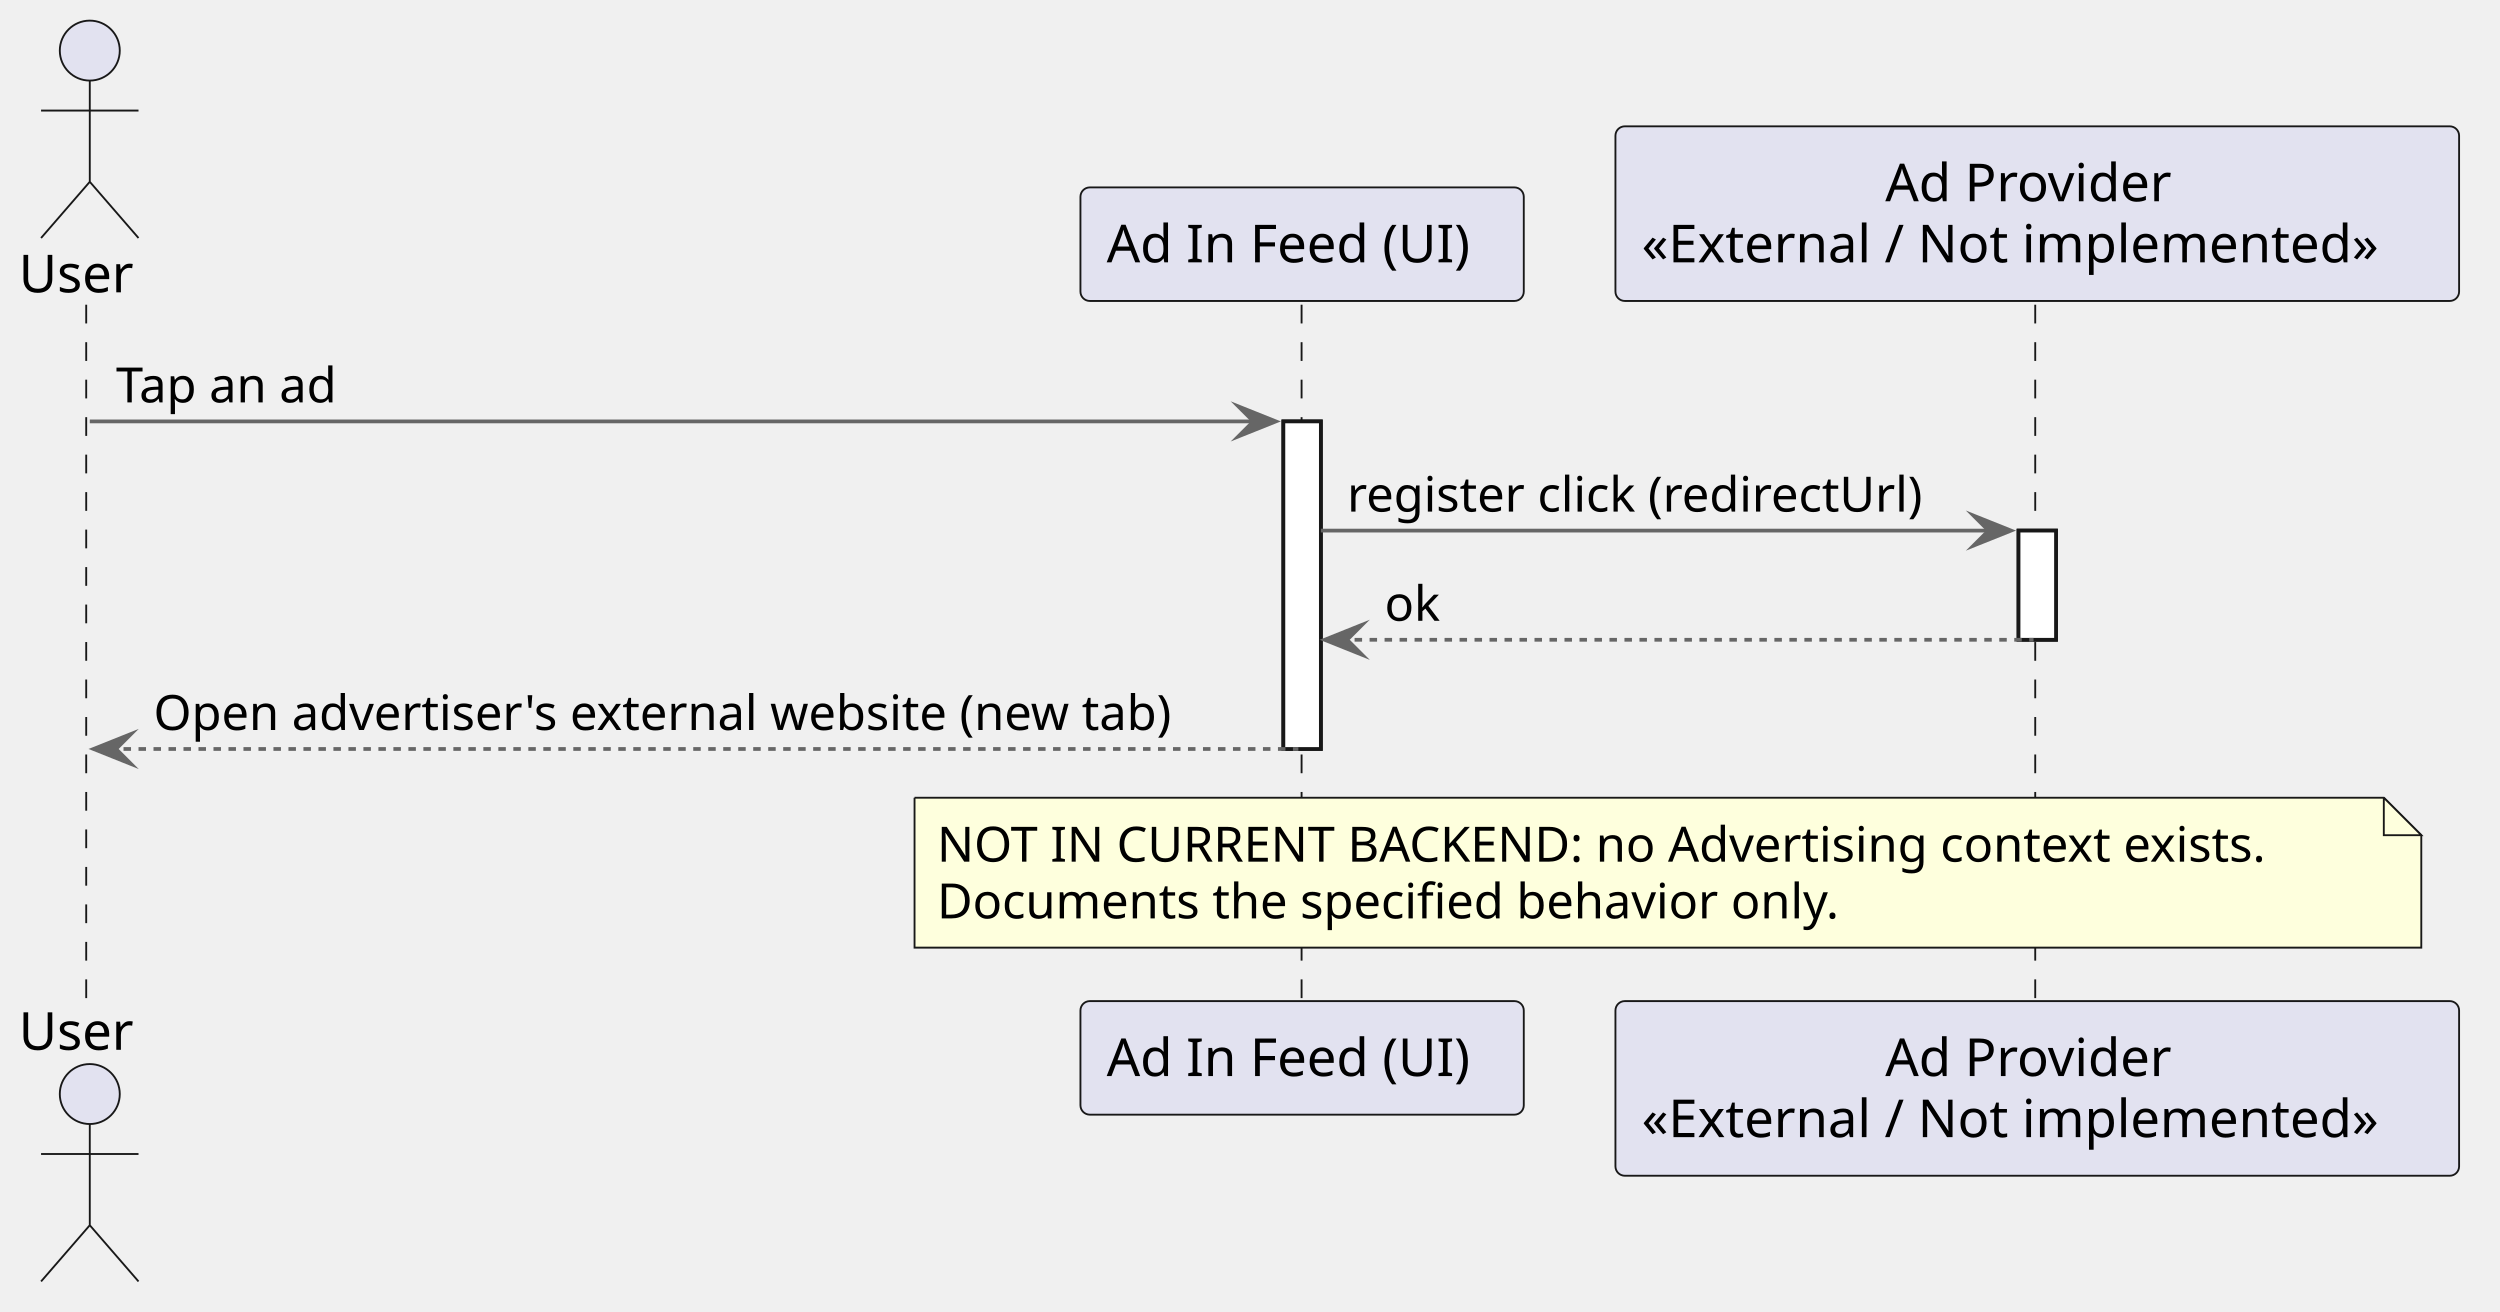
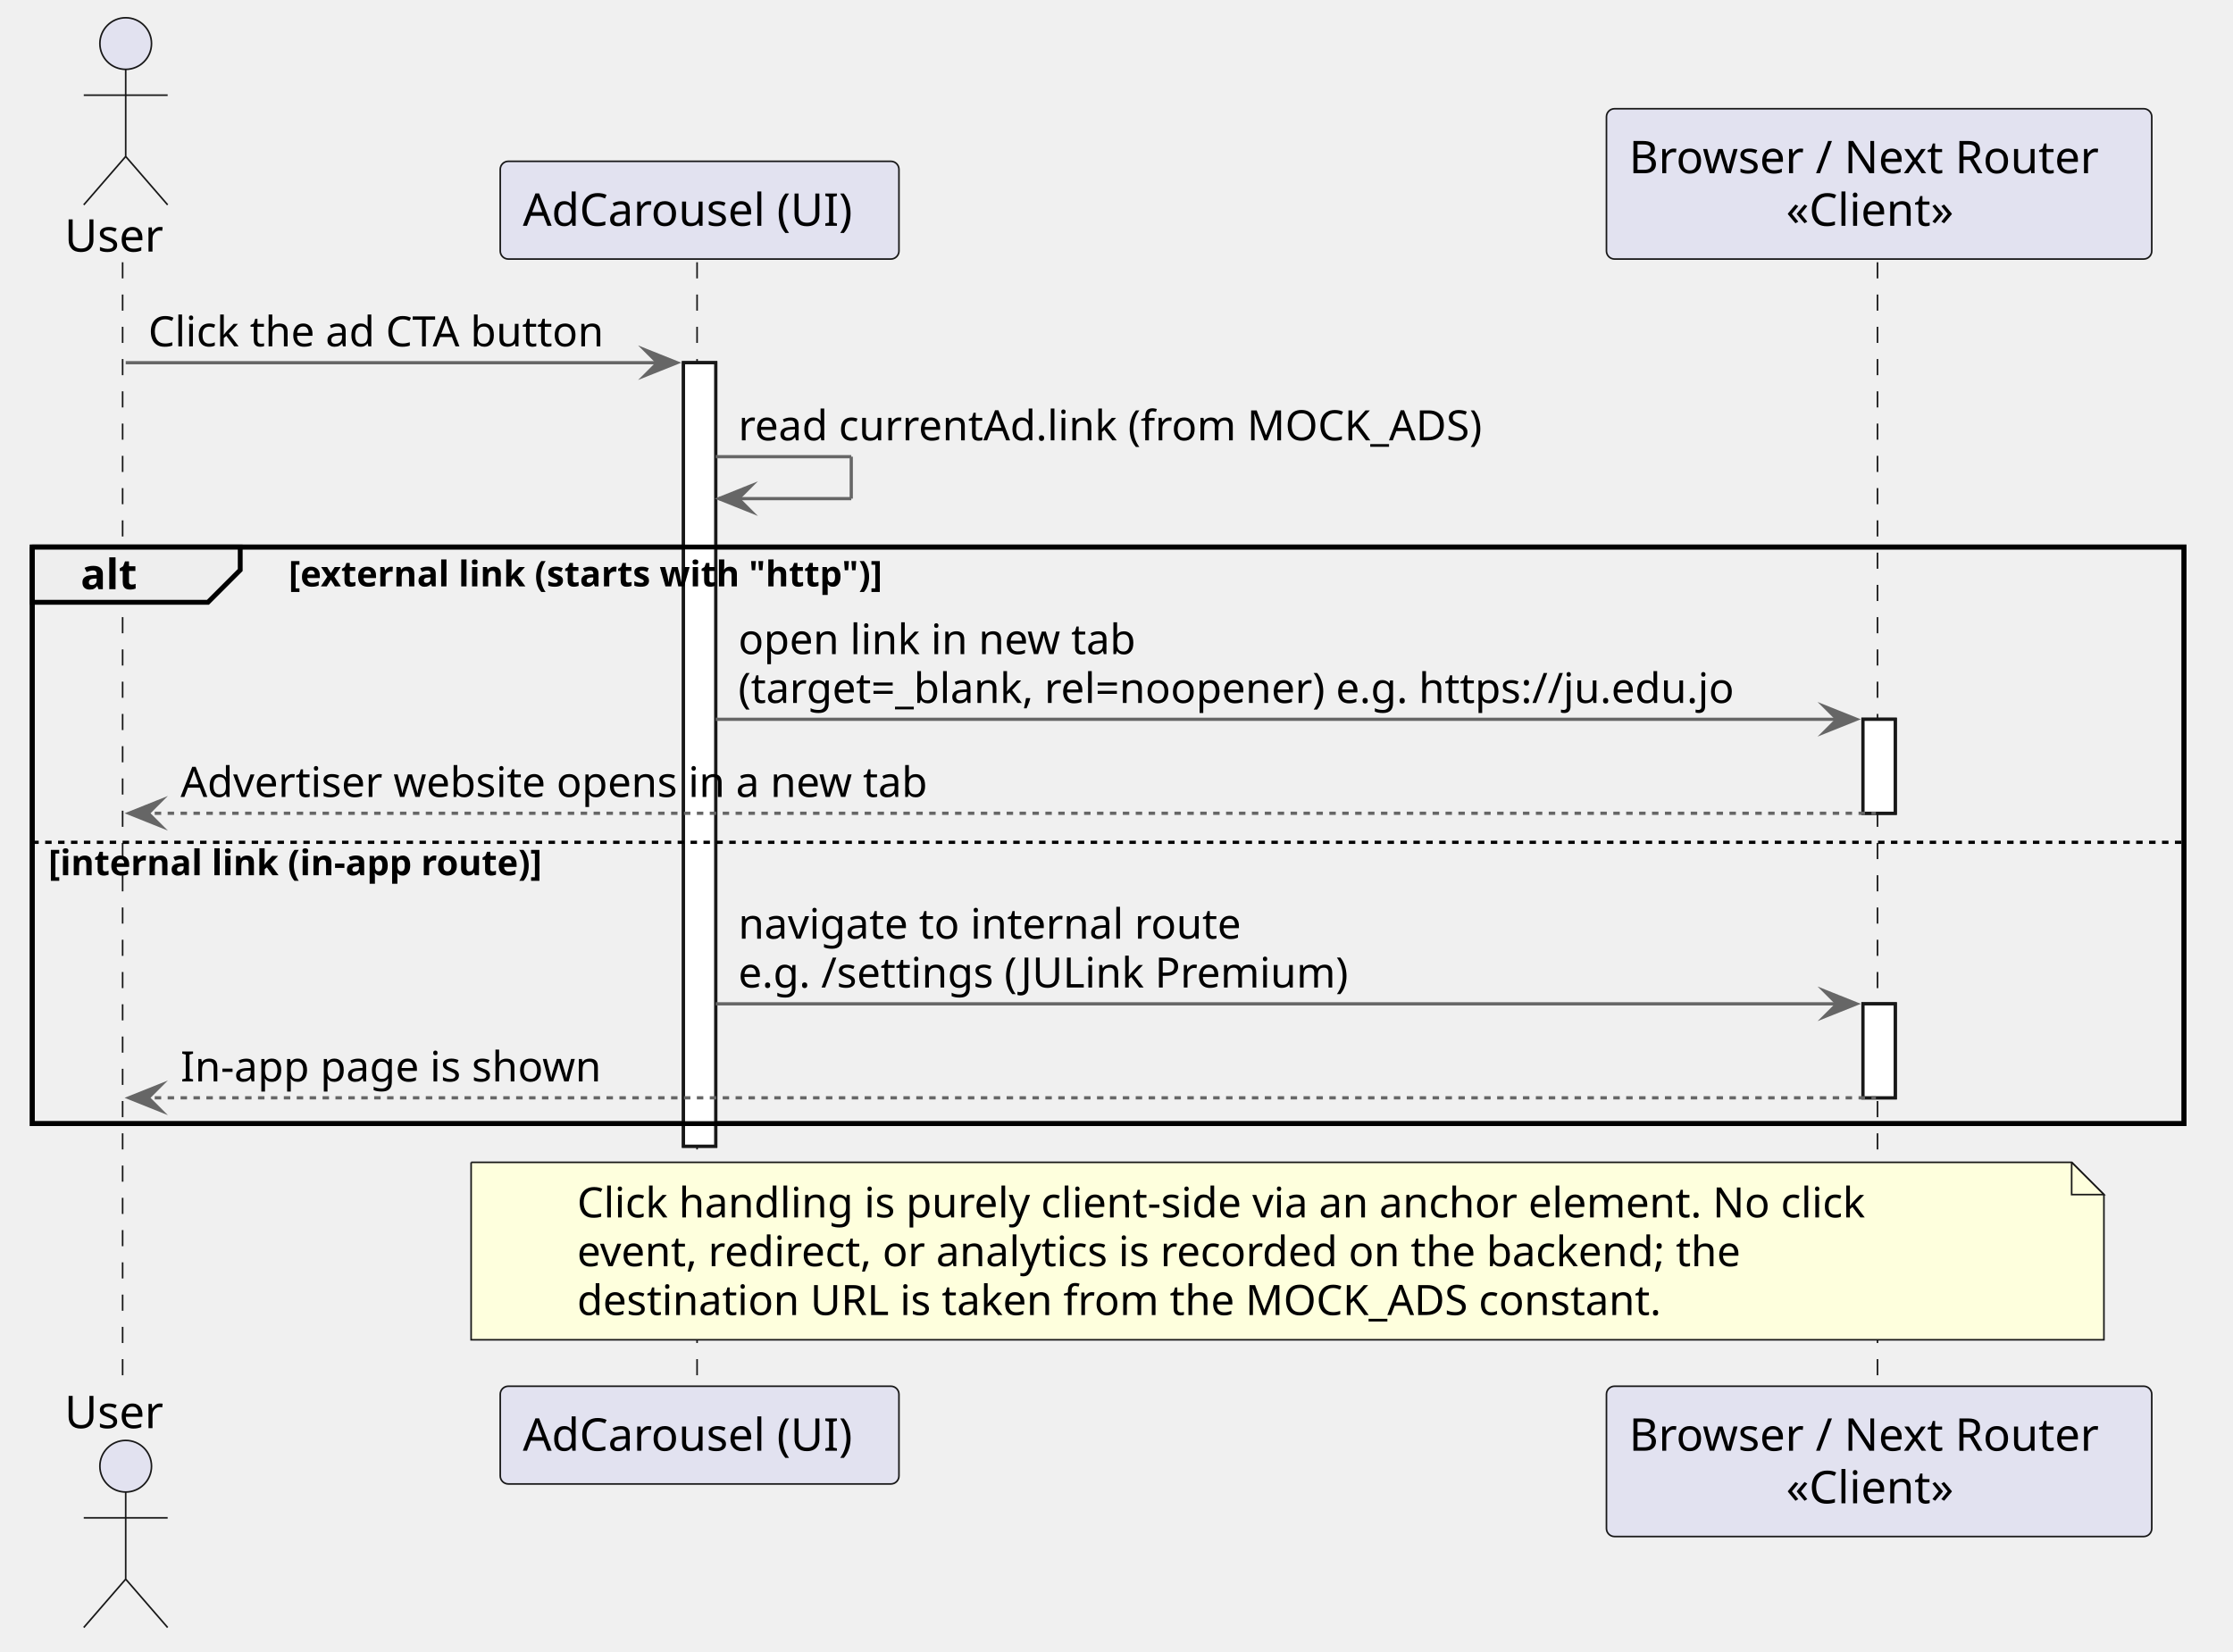
- <svg xmlns="http://www.w3.org/2000/svg" contentStyleType="text/css" data-diagram-type="SEQUENCE" height="350px" preserveAspectRatio="none" style="width:667px;height:350px;background:#FFFFFF;" version="1.1" viewBox="0 0 667 350" width="667px" zoomAndPan="magnify">
+ <svg xmlns="http://www.w3.org/2000/svg" contentStyleType="text/css" data-diagram-type="SEQUENCE" height="512px" preserveAspectRatio="none" style="width:692px;height:512px;background:#FFFFFF;" version="1.1" viewBox="0 0 692 512" width="692px" zoomAndPan="magnify">
  <defs />
  <g>
    <g>
-       <rect fill="#FFFFFF" height="87.398" style="stroke:#181818;stroke-width:1;" width="10" x="342.404" y="112.43" />
+       <rect fill="#FFFFFF" height="242.867" style="stroke:#181818;stroke-width:1;" width="10" x="211.803" y="112.43" />
    </g>
    <g>
-       <rect fill="#FFFFFF" height="29.133" style="stroke:#181818;stroke-width:1;" width="10" x="538.544" y="141.562" />
+       <rect fill="#FFFFFF" height="29.133" style="stroke:#181818;stroke-width:1;" width="10" x="577.331" y="222.961" />
    </g>
+     <g>
+       <rect fill="#FFFFFF" height="29.133" style="stroke:#181818;stroke-width:1;" width="10" x="577.331" y="311.164" />
+     </g>
+     <rect fill="none" height="178.734" style="stroke:#000000;stroke-width:1.5;" width="666.826" x="10" y="169.562" />
    <g class="participant-lifeline" data-entity-uid="part1" data-qualified-name="user" data-source-line="7" id="part1-lifeline">
      <g>
-         <rect fill="#000000" fill-opacity="0" height="186.797" width="8" x="19.955" y="81.297" />
-         <line style="stroke:#181818;stroke-width:0.5;stroke-dasharray:5,5;" x1="23" x2="23" y1="81.297" y2="268.094" />
+         <rect fill="#000000" fill-opacity="0" height="349.398" width="8" x="34.955" y="81.297" />
+         <line style="stroke:#181818;stroke-width:0.5;stroke-dasharray:5,5;" x1="38" x2="38" y1="81.297" y2="430.695" />
      </g>
    </g>
-     <g class="participant-lifeline" data-entity-uid="part2" data-qualified-name="ui" data-source-line="8" id="part2-lifeline">
+     <g class="participant-lifeline" data-entity-uid="part2" data-qualified-name="ad" data-source-line="8" id="part2-lifeline">
      <g>
-         <rect fill="#000000" fill-opacity="0" height="186.797" width="8" x="343.404" y="81.297" />
-         <line style="stroke:#181818;stroke-width:0.5;stroke-dasharray:5,5;" x1="347.263" x2="347.263" y1="81.297" y2="268.094" />
+         <rect fill="#000000" fill-opacity="0" height="349.398" width="8" x="212.803" y="81.297" />
+         <line style="stroke:#181818;stroke-width:0.5;stroke-dasharray:5,5;" x1="216.023" x2="216.023" y1="81.297" y2="430.695" />
      </g>
    </g>
-     <g class="participant-lifeline" data-entity-uid="part3" data-qualified-name="ads" data-source-line="9" id="part3-lifeline">
+     <g class="participant-lifeline" data-entity-uid="part3" data-qualified-name="nav" data-source-line="9" id="part3-lifeline">
      <g>
-         <rect fill="#000000" fill-opacity="0" height="186.797" width="8" x="539.544" y="81.297" />
-         <line style="stroke:#181818;stroke-width:0.5;stroke-dasharray:5,5;" x1="543" x2="543" y1="81.297" y2="268.094" />
+         <rect fill="#000000" fill-opacity="0" height="349.398" width="8" x="578.331" y="81.297" />
+         <line style="stroke:#181818;stroke-width:0.5;stroke-dasharray:5,5;" x1="581.835" x2="581.835" y1="81.297" y2="430.695" />
      </g>
    </g>
    <g class="participant participant-head" data-entity-uid="part1" data-qualified-name="user" data-source-line="7" id="part1-head">
-       <text fill="#000000" font-family="sans-serif" font-size="14" lengthAdjust="spacing" textLength="31.91" x="5" y="77.995">User</text>
-       <ellipse cx="23.955" cy="13.5" fill="#E2E2F0" rx="8" ry="8" style="stroke:#181818;stroke-width:0.5;" />
-       <path d="M23.955,21.5 L23.955,48.5 M10.955,29.5 L36.955,29.5 M23.955,48.5 L10.955,63.5 M23.955,48.5 L36.955,63.5" fill="none" style="stroke:#181818;stroke-width:0.5;" />
+       <text fill="#000000" font-family="sans-serif" font-size="14" lengthAdjust="spacing" textLength="31.91" x="20" y="77.995">User</text>
+       <ellipse cx="38.955" cy="13.5" fill="#E2E2F0" rx="8" ry="8" style="stroke:#181818;stroke-width:0.5;" />
+       <path d="M38.955,21.5 L38.955,48.5 M25.955,29.5 L51.955,29.5 M38.955,48.5 L25.955,63.5 M38.955,48.5 L51.955,63.5" fill="none" style="stroke:#181818;stroke-width:0.5;" />
    </g>
    <g class="participant participant-tail" data-entity-uid="part1" data-qualified-name="user" data-source-line="7" id="part1-tail">
-       <text fill="#000000" font-family="sans-serif" font-size="14" lengthAdjust="spacing" textLength="31.91" x="5" y="280.089">User</text>
-       <ellipse cx="23.955" cy="291.891" fill="#E2E2F0" rx="8" ry="8" style="stroke:#181818;stroke-width:0.5;" />
-       <path d="M23.955,299.891 L23.955,326.891 M10.955,307.891 L36.955,307.891 M23.955,326.891 L10.955,341.891 M23.955,326.891 L36.955,341.891" fill="none" style="stroke:#181818;stroke-width:0.5;" />
+       <text fill="#000000" font-family="sans-serif" font-size="14" lengthAdjust="spacing" textLength="31.91" x="20" y="442.69">User</text>
+       <ellipse cx="38.955" cy="454.492" fill="#E2E2F0" rx="8" ry="8" style="stroke:#181818;stroke-width:0.5;" />
+       <path d="M38.955,462.492 L38.955,489.492 M25.955,470.492 L51.955,470.492 M38.955,489.492 L25.955,504.492 M38.955,489.492 L51.955,504.492" fill="none" style="stroke:#181818;stroke-width:0.5;" />
    </g>
-     <g class="participant participant-head" data-entity-uid="part2" data-qualified-name="ui" data-source-line="8" id="part2-head">
-       <rect fill="#E2E2F0" height="30.297" rx="2.5" ry="2.5" style="stroke:#181818;stroke-width:0.5;" width="118.282" x="288.263" y="50" />
-       <text fill="#000000" font-family="sans-serif" font-size="14" lengthAdjust="spacing" textLength="104.282" x="295.263" y="69.995">Ad In Feed (UI)</text>
+     <g class="participant participant-head" data-entity-uid="part2" data-qualified-name="ad" data-source-line="8" id="part2-head">
+       <rect fill="#E2E2F0" height="30.297" rx="2.5" ry="2.5" style="stroke:#181818;stroke-width:0.5;" width="123.56" x="155.023" y="50" />
+       <text fill="#000000" font-family="sans-serif" font-size="14" lengthAdjust="spacing" textLength="109.56" x="162.023" y="69.995">AdCarousel (UI)</text>
    </g>
-     <g class="participant participant-tail" data-entity-uid="part2" data-qualified-name="ui" data-source-line="8" id="part2-tail">
-       <rect fill="#E2E2F0" height="30.297" rx="2.5" ry="2.5" style="stroke:#181818;stroke-width:0.5;" width="118.282" x="288.263" y="267.094" />
-       <text fill="#000000" font-family="sans-serif" font-size="14" lengthAdjust="spacing" textLength="104.282" x="295.263" y="287.089">Ad In Feed (UI)</text>
+     <g class="participant participant-tail" data-entity-uid="part2" data-qualified-name="ad" data-source-line="8" id="part2-tail">
+       <rect fill="#E2E2F0" height="30.297" rx="2.5" ry="2.5" style="stroke:#181818;stroke-width:0.5;" width="123.56" x="155.023" y="429.695" />
+       <text fill="#000000" font-family="sans-serif" font-size="14" lengthAdjust="spacing" textLength="109.56" x="162.023" y="449.69">AdCarousel (UI)</text>
    </g>
-     <g class="participant participant-head" data-entity-uid="part3" data-qualified-name="ads" data-source-line="9" id="part3-head">
-       <rect fill="#E2E2F0" height="46.594" rx="2.5" ry="2.5" style="stroke:#181818;stroke-width:0.5;" width="225.087" x="431" y="33.703" />
-       <text fill="#000000" font-family="sans-serif" font-size="14" lengthAdjust="spacing" textLength="81.108" x="502.99" y="53.698">Ad Provider</text>
-       <text fill="#000000" font-family="sans-serif" font-size="14" lengthAdjust="spacing" textLength="211.087" x="438" y="69.995">«External / Not implemented»</text>
+     <g class="participant participant-head" data-entity-uid="part3" data-qualified-name="nav" data-source-line="9" id="part3-head">
+       <rect fill="#E2E2F0" height="46.594" rx="2.5" ry="2.5" style="stroke:#181818;stroke-width:0.5;" width="168.991" x="497.835" y="33.703" />
+       <text fill="#000000" font-family="sans-serif" font-size="14" lengthAdjust="spacing" textLength="154.991" x="504.835" y="53.698">Browser / Next Router</text>
+       <text fill="#000000" font-family="sans-serif" font-size="14" lengthAdjust="spacing" textLength="57.661" x="553.5" y="69.995">«Client»</text>
    </g>
-     <g class="participant participant-tail" data-entity-uid="part3" data-qualified-name="ads" data-source-line="9" id="part3-tail">
-       <rect fill="#E2E2F0" height="46.594" rx="2.5" ry="2.5" style="stroke:#181818;stroke-width:0.5;" width="225.087" x="431" y="267.094" />
-       <text fill="#000000" font-family="sans-serif" font-size="14" lengthAdjust="spacing" textLength="81.108" x="502.99" y="287.089">Ad Provider</text>
-       <text fill="#000000" font-family="sans-serif" font-size="14" lengthAdjust="spacing" textLength="211.087" x="438" y="303.386">«External / Not implemented»</text>
+     <g class="participant participant-tail" data-entity-uid="part3" data-qualified-name="nav" data-source-line="9" id="part3-tail">
+       <rect fill="#E2E2F0" height="46.594" rx="2.5" ry="2.5" style="stroke:#181818;stroke-width:0.5;" width="168.991" x="497.835" y="429.695" />
+       <text fill="#000000" font-family="sans-serif" font-size="14" lengthAdjust="spacing" textLength="154.991" x="504.835" y="449.69">Browser / Next Router</text>
+       <text fill="#000000" font-family="sans-serif" font-size="14" lengthAdjust="spacing" textLength="57.661" x="553.5" y="465.987">«Client»</text>
    </g>
    <g>
-       <rect fill="#FFFFFF" height="87.398" style="stroke:#181818;stroke-width:1;" width="10" x="342.404" y="112.43" />
+       <rect fill="#FFFFFF" height="242.867" style="stroke:#181818;stroke-width:1;" width="10" x="211.803" y="112.43" />
    </g>
    <g>
-       <rect fill="#FFFFFF" height="29.133" style="stroke:#181818;stroke-width:1;" width="10" x="538.544" y="141.562" />
+       <rect fill="#FFFFFF" height="29.133" style="stroke:#181818;stroke-width:1;" width="10" x="577.331" y="222.961" />
+     </g>
+     <g>
+       <rect fill="#FFFFFF" height="29.133" style="stroke:#181818;stroke-width:1;" width="10" x="577.331" y="311.164" />
    </g>
    <g class="message" data-entity-1="part1" data-entity-2="part2" data-source-line="11" id="msg1">
-       <polygon fill="#666666" points="330.404,108.43,340.404,112.43,330.404,116.43,334.404,112.43" style="stroke:#666666;stroke-width:1;stroke-linejoin:miter;stroke-miterlimit:10;" />
-       <line style="stroke:#666666;stroke-width:1;" x1="23.955" x2="336.404" y1="112.43" y2="112.43" />
-       <text fill="#000000" font-family="sans-serif" font-size="13" lengthAdjust="spacing" textLength="64.848" x="30.955" y="107.364">Tap an ad</text>
+       <polygon fill="#666666" points="199.803,108.43,209.803,112.43,199.803,116.43,203.803,112.43" style="stroke:#666666;stroke-width:1;stroke-linejoin:miter;stroke-miterlimit:10;" />
+       <line style="stroke:#666666;stroke-width:1;" x1="38.955" x2="205.803" y1="112.43" y2="112.43" />
+       <text fill="#000000" font-family="sans-serif" font-size="13" lengthAdjust="spacing" textLength="153.848" x="45.955" y="107.364">Click the ad CTA button</text>
    </g>
-     <g class="message" data-entity-1="part2" data-entity-2="part3" data-source-line="13" id="msg2">
-       <polygon fill="#666666" points="526.544,137.562,536.544,141.562,526.544,145.562,530.544,141.562" style="stroke:#666666;stroke-width:1;stroke-linejoin:miter;stroke-miterlimit:10;" />
-       <line style="stroke:#666666;stroke-width:1;" x1="352.404" x2="532.544" y1="141.562" y2="141.562" />
-       <text fill="#000000" font-family="sans-serif" font-size="13" lengthAdjust="spacing" textLength="167.14" x="359.404" y="136.497">register click (redirectUrl)</text>
+     <g class="message" data-entity-1="part2" data-entity-2="part2" data-source-line="13" id="msg2">
+       <line style="stroke:#666666;stroke-width:1;" x1="221.803" x2="263.803" y1="141.562" y2="141.562" />
+       <line style="stroke:#666666;stroke-width:1;" x1="263.803" x2="263.803" y1="141.562" y2="154.562" />
+       <line style="stroke:#666666;stroke-width:1;" x1="222.803" x2="263.803" y1="154.562" y2="154.562" />
+       <polygon fill="#666666" points="232.803,150.562,222.803,154.562,232.803,158.562,228.803,154.562" style="stroke:#666666;stroke-width:1;stroke-linejoin:miter;stroke-miterlimit:10;" />
+       <text fill="#000000" font-family="sans-serif" font-size="13" lengthAdjust="spacing" textLength="247.025" x="228.803" y="136.497">read currentAd.link (from MOCK_ADS)</text>
    </g>
-     <g class="message" data-entity-1="part3" data-entity-2="part2" data-source-line="15" id="msg3">
-       <polygon fill="#666666" points="363.404,166.695,353.404,170.695,363.404,174.695,359.404,170.695" style="stroke:#666666;stroke-width:1;stroke-linejoin:miter;stroke-miterlimit:10;" />
-       <line style="stroke:#666666;stroke-width:1;stroke-dasharray:2,2;" x1="357.404" x2="542.544" y1="170.695" y2="170.695" />
-       <text fill="#000000" font-family="sans-serif" font-size="13" lengthAdjust="spacing" textLength="15.482" x="369.404" y="165.629">ok</text>
+     <path d="M10,169.562 L74.443,169.562 L74.443,176.695 L64.443,186.695 L10,186.695 L10,169.562" fill="#EEEEEE" style="stroke:#000000;stroke-width:1.5;" />
+     <rect fill="none" height="178.734" style="stroke:#000000;stroke-width:1.5;" width="666.826" x="10" y="169.562" />
+     <text fill="#000000" font-family="sans-serif" font-size="13" font-weight="700" lengthAdjust="spacing" textLength="19.443" x="25" y="182.629">alt</text>
+     <text fill="#000000" font-family="sans-serif" font-size="11" font-weight="700" lengthAdjust="spacing" textLength="211.003" x="89.443" y="181.773">[external link (starts with "http")]</text>
+     <g class="message" data-entity-1="part2" data-entity-2="part3" data-source-line="15" id="msg3">
+       <polygon fill="#666666" points="565.331,218.961,575.331,222.961,565.331,226.961,569.331,222.961" style="stroke:#666666;stroke-width:1;stroke-linejoin:miter;stroke-miterlimit:10;" />
+       <line style="stroke:#666666;stroke-width:1;" x1="221.803" x2="571.331" y1="222.961" y2="222.961" />
+       <text fill="#000000" font-family="sans-serif" font-size="13" lengthAdjust="spacing" textLength="132" x="228.803" y="202.762">open link in new tab</text>
+       <text fill="#000000" font-family="sans-serif" font-size="13" lengthAdjust="spacing" textLength="336.527" x="228.803" y="217.895">(target=_blank, rel=noopener) e.g. https://ju.edu.jo</text>
    </g>
-     <g class="message" data-entity-1="part2" data-entity-2="part1" data-source-line="17" id="msg4">
-       <polygon fill="#666666" points="34.955,195.828,24.955,199.828,34.955,203.828,30.955,199.828" style="stroke:#666666;stroke-width:1;stroke-linejoin:miter;stroke-miterlimit:10;" />
-       <line style="stroke:#666666;stroke-width:1;stroke-dasharray:2,2;" x1="28.955" x2="346.404" y1="199.828" y2="199.828" />
-       <text fill="#000000" font-family="sans-serif" font-size="13" lengthAdjust="spacing" textLength="294.449" x="40.955" y="194.762">Open advertiser's external website (new tab)</text>
+     <g class="message" data-entity-1="part3" data-entity-2="part1" data-source-line="17" id="msg4">
+       <polygon fill="#666666" points="49.955,248.094,39.955,252.094,49.955,256.094,45.955,252.094" style="stroke:#666666;stroke-width:1;stroke-linejoin:miter;stroke-miterlimit:10;" />
+       <line style="stroke:#666666;stroke-width:1;stroke-dasharray:2,2;" x1="43.955" x2="581.331" y1="252.094" y2="252.094" />
+       <text fill="#000000" font-family="sans-serif" font-size="13" lengthAdjust="spacing" textLength="249.38" x="55.955" y="247.028">Advertiser website opens in a new tab</text>
    </g>
-     <path d="M244,212.828 L244,252.828 L646,252.828 L646,222.828 L636,212.828 L244,212.828" fill="#FEFFDD" style="stroke:#181818;stroke-width:0.5;" />
-     <path d="M636,212.828 L636,222.828 L646,222.828 L636,212.828" fill="#FEFFDD" style="stroke:#181818;stroke-width:0.5;" />
-     <text fill="#000000" font-family="sans-serif" font-size="13" lengthAdjust="spacing" textLength="381.926" x="250" y="229.895">NOT IN CURRENT BACKEND: no Advertising context exists.</text>
-     <text fill="#000000" font-family="sans-serif" font-size="13" lengthAdjust="spacing" textLength="258.896" x="250" y="245.028">Documents the specified behavior only.</text>
+     <line style="stroke:#000000;stroke-width:1;stroke-dasharray:2,2;" x1="10" x2="676.826" y1="261.094" y2="261.094" />
+     <text fill="#000000" font-family="sans-serif" font-size="11" font-weight="700" lengthAdjust="spacing" textLength="175.925" x="15" y="271.304">[internal link (in-app route)]</text>
+     <g class="message" data-entity-1="part2" data-entity-2="part3" data-source-line="20" id="msg5">
+       <polygon fill="#666666" points="565.331,307.164,575.331,311.164,565.331,315.164,569.331,311.164" style="stroke:#666666;stroke-width:1;stroke-linejoin:miter;stroke-miterlimit:10;" />
+       <line style="stroke:#666666;stroke-width:1;" x1="221.803" x2="571.331" y1="311.164" y2="311.164" />
+       <text fill="#000000" font-family="sans-serif" font-size="13" lengthAdjust="spacing" textLength="167.013" x="228.803" y="290.965">navigate to internal route</text>
+       <text fill="#000000" font-family="sans-serif" font-size="13" lengthAdjust="spacing" textLength="201.608" x="228.803" y="306.098">e.g. /settings (JULink Premium)</text>
+     </g>
+     <g class="message" data-entity-1="part3" data-entity-2="part1" data-source-line="22" id="msg6">
+       <polygon fill="#666666" points="49.955,336.297,39.955,340.297,49.955,344.297,45.955,340.297" style="stroke:#666666;stroke-width:1;stroke-linejoin:miter;stroke-miterlimit:10;" />
+       <line style="stroke:#666666;stroke-width:1;stroke-dasharray:2,2;" x1="43.955" x2="581.331" y1="340.297" y2="340.297" />
+       <text fill="#000000" font-family="sans-serif" font-size="13" lengthAdjust="spacing" textLength="138.322" x="55.955" y="335.231">In-app page is shown</text>
+     </g>
+     <path d="M146,360.297 L146,415.297 L652,415.297 L652,370.297 L642,360.297 L146,360.297" fill="#FEFFDD" style="stroke:#181818;stroke-width:0.5;" />
+     <path d="M642,360.297 L642,370.297 L652,370.297 L642,360.297" fill="#FEFFDD" style="stroke:#181818;stroke-width:0.5;" />
+     <text fill="#000000" font-family="sans-serif" font-size="13" lengthAdjust="spacing" textLength="432.098" x="178.852" y="377.364">Click handling is purely client-side via an anchor element. No click</text>
+     <text fill="#000000" font-family="sans-serif" font-size="13" lengthAdjust="spacing" textLength="391.981" x="178.852" y="392.497">event, redirect, or analytics is recorded on the backend; the</text>
+     <text fill="#000000" font-family="sans-serif" font-size="13" lengthAdjust="spacing" textLength="359.995" x="178.852" y="407.629">destination URL is taken from the MOCK_ADS constant.</text>
  </g>
</svg>
